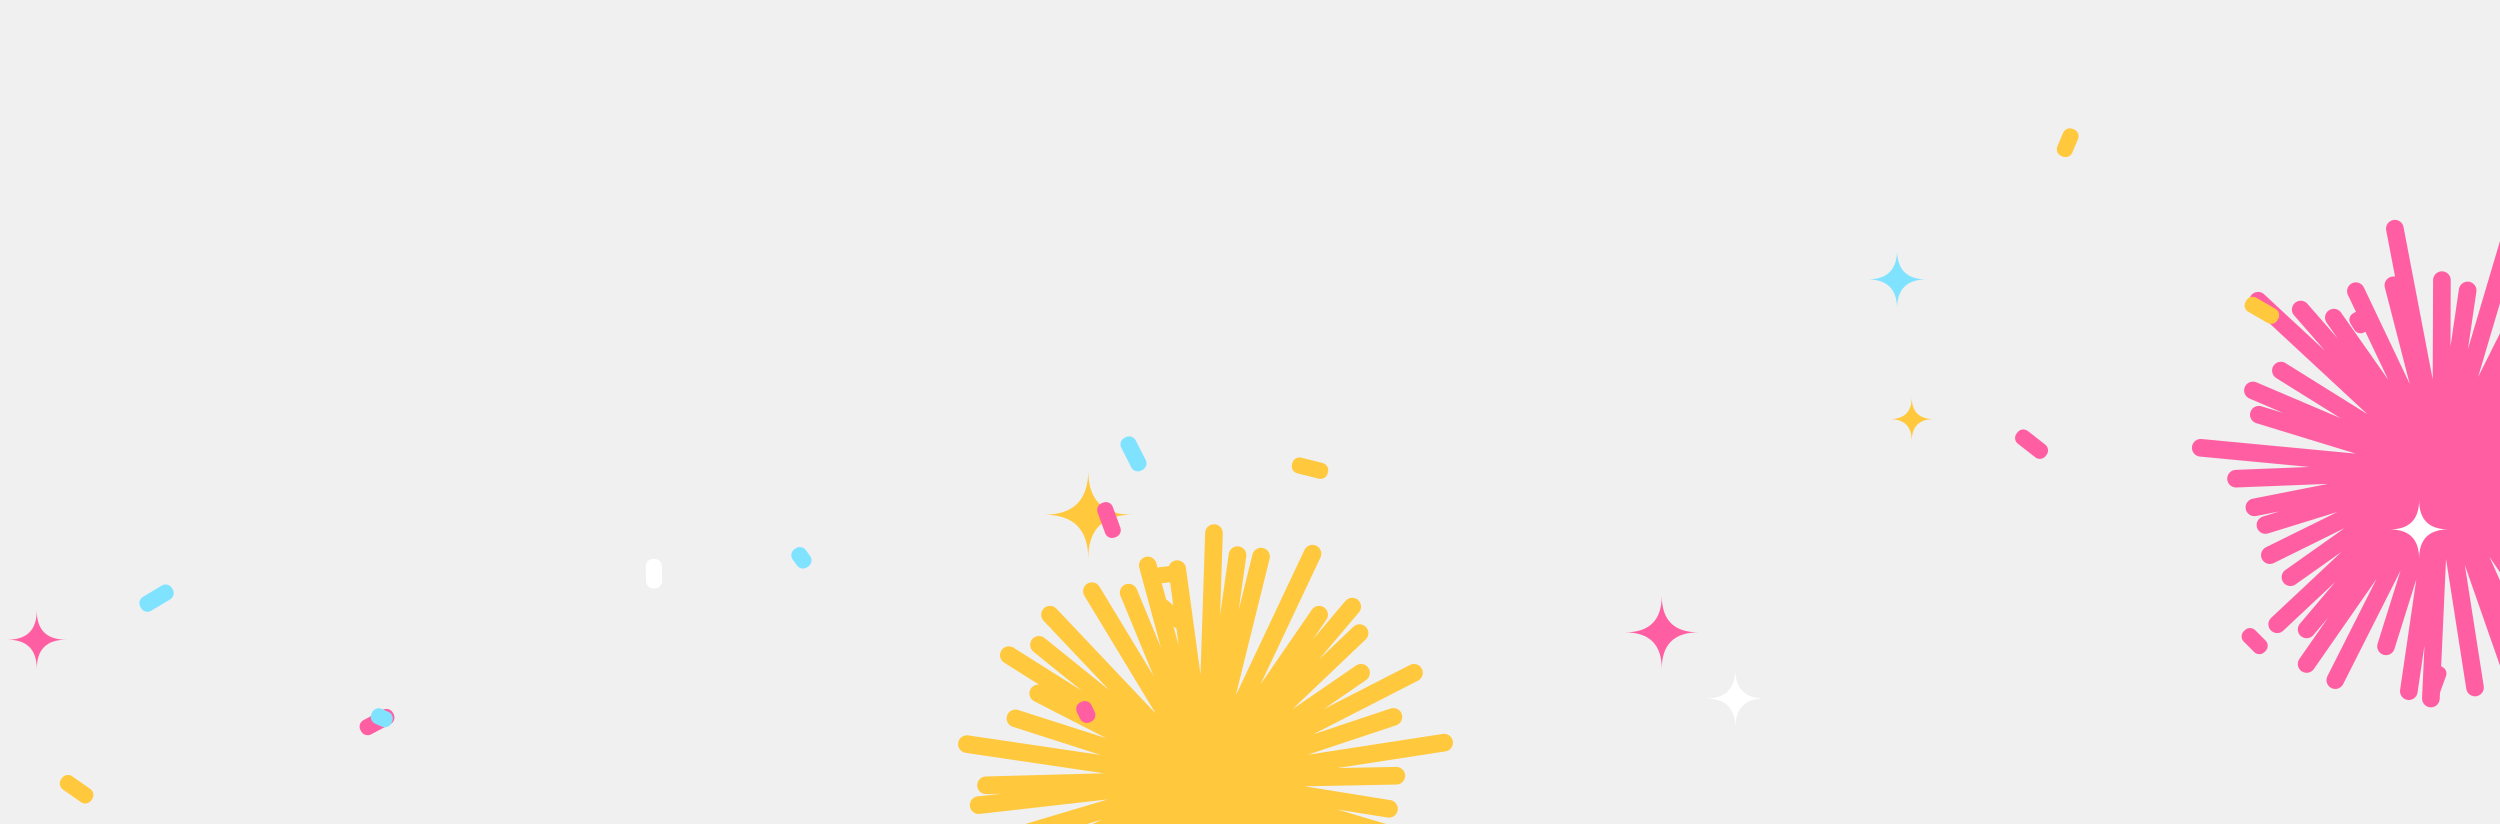
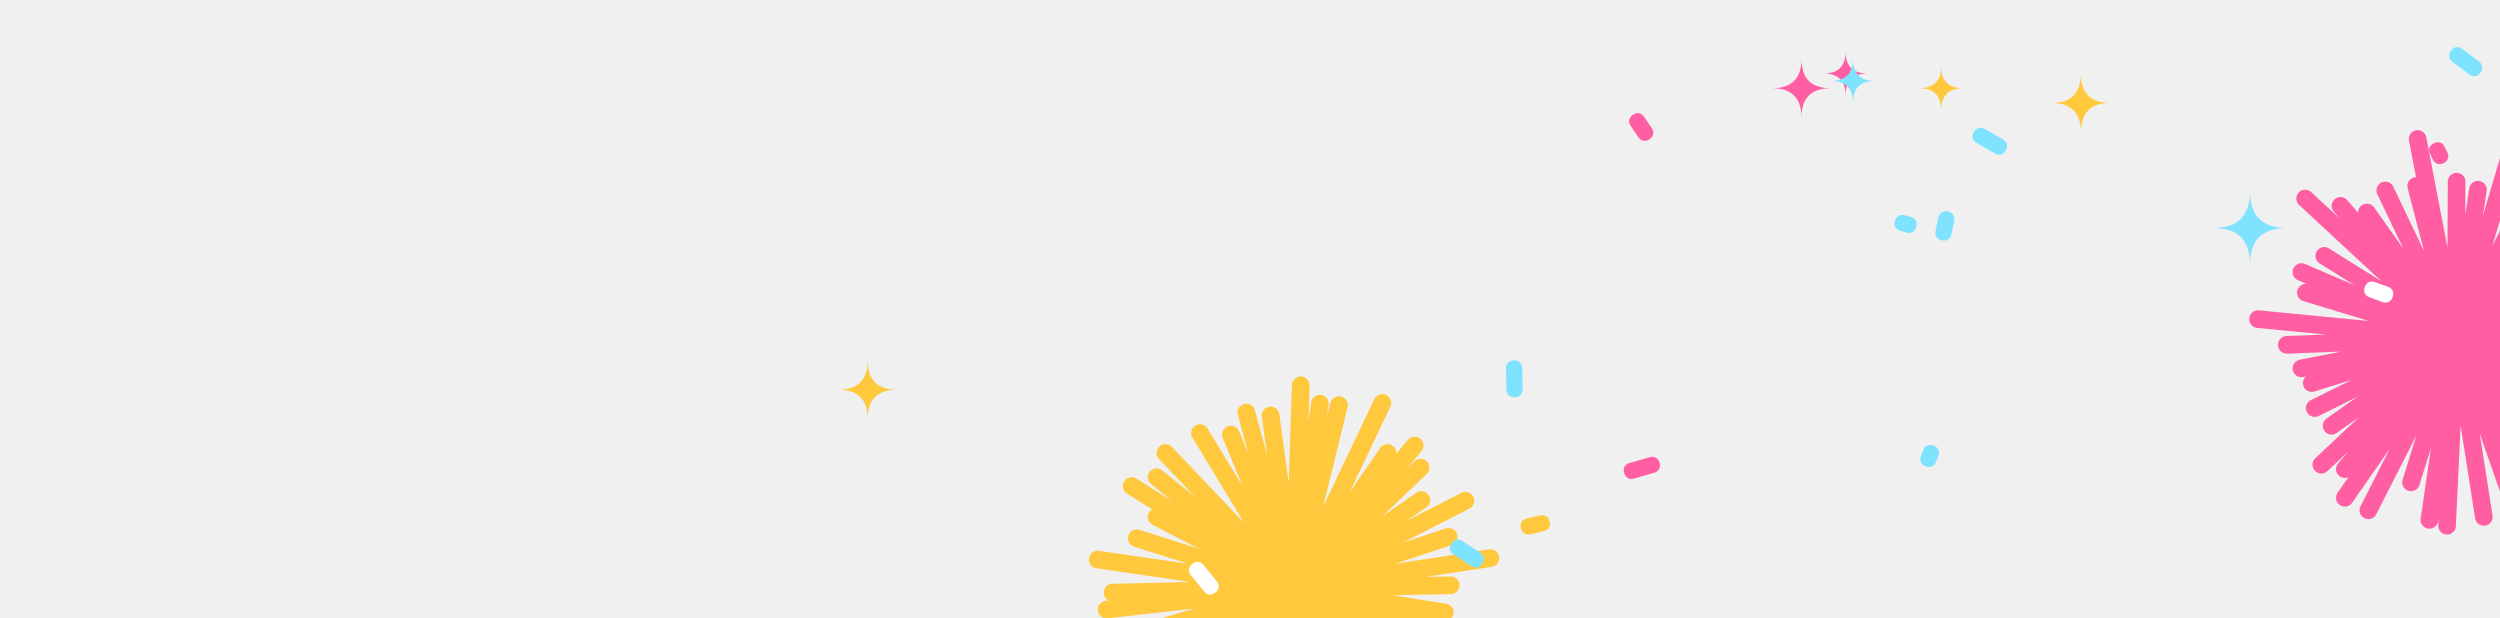
- <svg xmlns="http://www.w3.org/2000/svg" viewBox="0 0 340 112">
-   <path d="M164 106L189.9 105.5M164 106L188.9 110.0M164 106L190.8 114.0M164 106L191.2 117.0M164 106L188.8 120.3M164 106L183.8 121.8M164 106L185.4 130.3M164 106L179.2 127.8M164 106L177.5 136.6M164 106L171.8 133.2M164 106L166.4 130.8M164 106L163.0 133.2M164 106L161.3 131.5M164 106L155.5 137.1M164 106L152.4 133.7M164 106L148.5 129.4M164 106L147.5 124.9M164 106L144.8 124.2M164 106L139.7 121.0M164 106L136.9 119.0M164 106L137.8 113.8M164 106L133.1 109.5M164 106L134.1 106.8M164 106L131.5 101.2M164 106L138.1 97.7M164 106L141.2 94.3M164 106L137.2 89.1M164 106L141.3 87.7M164 106L142.8 83.6M164 106L148.5 80.4M164 106L153.5 80.6M164 106L156.1 76.9M164 106L160.1 77.4M164 106L165.1 72.5M164 106L168.3 75.5M164 106L171.5 75.7M164 106L178.5 75.3M164 106L179.4 83.6M164 106L183.9 82.5M164 106L184.9 86.1M164 106L185.1 91.5M164 106L192.3 91.5M164 106L189.5 97.5M164 106L196.4 101.0" stroke="#FFC83D" stroke-width="2.4" stroke-linecap="round" />
-   <path d="M332 64L360.7 62.8M332 64L364.5 68.8M332 64L363.1 74.2M332 64L358.1 75.2M332 64L359.9 81.4M332 64L350.8 81.9M332 64L350.1 83.6M332 64L348.4 88.0M332 64L343.0 88.6M332 64L341.4 90.9M332 64L336.6 93.5M332 64L330.6 95.0M332 64L327.6 94.0M332 64L324.5 87.9M332 64L317.6 92.5M332 64L313.7 90.3M332 64L313.7 85.6M332 64L309.7 84.9M332 64L311.5 78.5M332 64L308.7 75.5M332 64L308.1 71.4M332 64L306.6 69.0M332 64L304.1 65.1M332 64L299.3 60.9M332 64L307.2 56.4M332 64L306.4 53.1M332 64L310.2 50.4M332 64L307.1 40.9M332 64L312.9 42.1M332 64L317.4 43.2M332 64L320.4 39.6M332 64L325.5 38.8M332 64L325.7 31.1M332 64L332.1 38.1M332 64L335.6 39.5M332 64L341.6 31.6M332 64L345.9 36.2M332 64L346.6 40.1M332 64L352.0 39.3M332 64L356.2 43.2M332 64L354.1 49.2M332 64L363.2 50.9M332 64L363.2 56.0M332 64L363.3 60.5" stroke="#FF5FA2" stroke-width="2.4" stroke-linecap="round" />
-   <rect x="90" y="76" width="4" height="2.2" rx="1" fill="#fff" transform="rotate(89 90 76)" />
-   <rect x="321" y="42" width="3" height="2.2" rx="1" fill="#FF5FA2" transform="rotate(58 321 42)" />
-   <path d="M164 100Q164 106 170 106Q164 106 164 112Q164 106 158 106Q164 106 164 100Z" fill="#FFC83D" />
-   <rect x="306" y="40" width="5" height="2.2" rx="1" fill="#FFC83D" transform="rotate(30 306 40)" />
-   <rect x="306" y="85" width="4" height="2.2" rx="1" fill="#FF5FA2" transform="rotate(45 306 85)" />
-   <path d="M148 64Q148 70 154 70Q148 70 148 76Q148 70 142 70Q148 70 148 64Z" fill="#FFC83D" />
-   <rect x="158" y="81" width="5" height="2.2" rx="1" fill="#FFC83D" transform="rotate(40 158 81)" />
-   <rect x="54" y="98" width="5" height="2.2" rx="1" fill="#FF5FA2" transform="rotate(152 54 98)" />
-   <path d="M329 68Q329 72 333 72Q329 72 329 76Q329 72 325 72Q329 72 329 68Z" fill="#fff" />
-   <rect x="9" y="105" width="5" height="2.2" rx="1" fill="#FFC83D" transform="rotate(35 9 105)" />
-   <rect x="148" y="95" width="3" height="2.2" rx="1" fill="#FF5FA2" transform="rotate(64 148 95)" />
-   <path d="M258 34Q258 38 262 38Q258 38 258 42Q258 38 254 38Q258 38 258 34Z" fill="#7FE3FF" />
-   <rect x="24" y="81" width="5" height="2.2" rx="1" fill="#7FE3FF" transform="rotate(149 24 81)" />
-   <rect x="275" y="58" width="5" height="2.2" rx="1" fill="#FF5FA2" transform="rotate(38 275 58)" />
-   <path d="M5 83Q5 87 9 87Q5 87 5 91Q5 87 1 87Q5 87 5 83Z" fill="#FF5FA2" />
-   <rect x="161" y="79" width="4" height="2.2" rx="1" fill="#FFC83D" transform="rotate(174 161 79)" />
-   <rect x="176" y="62" width="5" height="2.2" rx="1" fill="#FFC83D" transform="rotate(14 176 62)" />
-   <path d="M260 54Q260 57 263 57Q260 57 260 60Q260 57 257 57Q260 57 260 54Z" fill="#FFC83D" />
-   <rect x="151" y="68" width="5" height="2.2" rx="1" fill="#FF5FA2" transform="rotate(70 151 68)" />
-   <rect x="154" y="59" width="5" height="2.2" rx="1" fill="#7FE3FF" transform="rotate(63 154 59)" />
-   <path d="M236 91Q236 95 240 95Q236 95 236 99Q236 95 232 95Q236 95 236 91Z" fill="#fff" />
-   <rect x="283" y="18" width="4" height="2.2" rx="1" fill="#FFC83D" transform="rotate(113 283 18)" />
-   <rect x="109" y="74" width="3" height="2.2" rx="1" fill="#7FE3FF" transform="rotate(54 109 74)" />
-   <path d="M226 81Q226 86 231 86Q226 86 226 91Q226 86 221 86Q226 86 226 81Z" fill="#FF5FA2" />
-   <rect x="51" y="96" width="3" height="2.2" rx="1" fill="#7FE3FF" transform="rotate(24 51 96)" />
-   <rect x="333" y="91" width="5" height="2.2" rx="1" fill="#FF5FA2" transform="rotate(110 333 91)" />
+ <svg xmlns="http://www.w3.org/2000/svg" viewBox="0 0 340 84">
+   <path d="M176 80L197.3 79.6M176 80L196.5 83.3M176 80L198.1 86.6M176 80L198.4 89.0M176 80L196.4 91.8M176 80L192.3 93.0M176 80L193.6 100.0M176 80L188.5 98.0M176 80L187.1 105.2M176 80L182.4 102.4M176 80L178.0 100.4M176 80L175.2 102.4M176 80L173.7 101.0M176 80L169.0 105.6M176 80L166.5 102.8M176 80L163.3 99.2M176 80L162.4 95.5M176 80L160.2 95.0M176 80L156.0 92.4M176 80L153.7 90.7M176 80L154.4 86.4M176 80L150.5 82.9M176 80L151.3 80.6M176 80L149.3 76.1M176 80L154.6 73.2M176 80L157.3 70.3M176 80L153.9 66.1M176 80L157.3 64.9M176 80L158.5 61.6M176 80L163.2 58.9M176 80L167.4 59.1M176 80L169.5 56.1M176 80L172.8 56.5M176 80L176.9 52.4M176 80L179.5 54.9M176 80L182.1 55.1M176 80L188.0 54.8M176 80L188.7 61.6M176 80L192.4 60.6M176 80L193.2 63.6M176 80L193.3 68.0M176 80L199.3 68.1M176 80L197.0 73.0M176 80L202.7 75.9" stroke="#FFC83D" stroke-width="2.4" stroke-linecap="round" />
+   <path d="M334 46L357.7 45.0M334 46L360.8 50.0M334 46L359.6 54.4M334 46L355.5 55.3M334 46L357.0 60.3M334 46L349.5 60.7M334 46L348.9 62.1M334 46L347.5 65.8M334 46L343.0 66.3M334 46L341.7 68.1M334 46L337.8 70.3M334 46L332.8 71.5M334 46L330.4 70.7M334 46L327.9 65.6M334 46L322.1 69.4M334 46L318.9 67.7M334 46L318.9 63.8M334 46L315.7 63.2M334 46L317.1 57.9M334 46L314.8 55.5M334 46L314.4 52.1M334 46L313.0 50.1M334 46L311.0 46.9M334 46L307.1 43.4M334 46L313.6 39.8M334 46L313.0 37.0M334 46L316.1 34.8M334 46L313.5 27.0M334 46L318.3 28.0M334 46L321.9 28.9M334 46L324.4 25.9M334 46L328.6 25.3M334 46L328.8 18.9M334 46L334.1 24.7M334 46L337.0 25.8M334 46L341.9 19.3M334 46L345.5 23.1M334 46L346.0 26.3M334 46L350.5 25.6M334 46L353.9 28.9M334 46L352.2 33.8M334 46L359.7 35.2M334 46L359.7 39.4M334 46L359.8 43.1" stroke="#FF5FA2" stroke-width="2.4" stroke-linecap="round" />
+   <rect x="322" y="38" width="4" height="2.2" rx="1" fill="#fff" transform="rotate(20 322 38)" />
+   <rect x="211" y="72" width="4" height="2.2" rx="1" fill="#FFC83D" transform="rotate(167 211 72)" />
+   <path d="M118 49Q118 53 122 53Q118 53 118 57Q118 53 114 53Q118 53 118 49Z" fill="#FFC83D" />
+   <rect x="264" y="61" width="3" height="2.2" rx="1" fill="#7FE3FF" transform="rotate(111 264 61)" />
+   <rect x="266" y="29" width="4" height="2.2" rx="1" fill="#7FE3FF" transform="rotate(102 266 29)" />
+   <path d="M251 7Q251 10 254 10Q251 10 251 13Q251 10 248 10Q251 10 251 7Z" fill="#FF5FA2" />
+   <rect x="334" y="6" width="5" height="2.2" rx="1" fill="#7FE3FF" transform="rotate(37 334 6)" />
+   <rect x="207" y="49" width="5" height="2.2" rx="1" fill="#7FE3FF" transform="rotate(89 207 49)" />
+   <path d="M245 8Q245 12 249 12Q245 12 245 16Q245 12 241 12Q245 12 245 8Z" fill="#FF5FA2" />
+   <rect x="332" y="19" width="3" height="2.2" rx="1" fill="#FF5FA2" transform="rotate(64 332 19)" />
+   <rect x="258" y="29" width="3" height="2.2" rx="1" fill="#7FE3FF" transform="rotate(15 258 29)" />
+   <path d="M306 26Q306 31 311 31Q306 31 306 36Q306 31 301 31Q306 31 306 26Z" fill="#7FE3FF" />
+   <rect x="198" y="73" width="5" height="2.2" rx="1" fill="#7FE3FF" transform="rotate(33 198 73)" />
+   <rect x="269" y="17" width="5" height="2.2" rx="1" fill="#7FE3FF" transform="rotate(30 269 17)" />
+   <path d="M264 9Q264 12 267 12Q264 12 264 15Q264 12 261 12Q264 12 264 9Z" fill="#FFC83D" />
+   <rect x="327" y="50" width="5" height="2.2" rx="1" fill="#FF5FA2" transform="rotate(70 327 50)" />
+   <rect x="163" y="76" width="5" height="2.2" rx="1" fill="#fff" transform="rotate(51 163 76)" />
+   <path d="M283 10Q283 14 287 14Q283 14 283 18Q283 14 279 14Q283 14 283 10Z" fill="#FFC83D" />
+   <rect x="226" y="64" width="5" height="2.2" rx="1" fill="#FF5FA2" transform="rotate(164 226 64)" />
+   <rect x="223" y="15" width="4" height="2.2" rx="1" fill="#FF5FA2" transform="rotate(56 223 15)" />
+   <path d="M252 8Q252 11 255 11Q252 11 252 14Q252 11 249 11Q252 11 252 8Z" fill="#7FE3FF" />
+   <rect x="333" y="67" width="5" height="2.2" rx="1" fill="#FF5FA2" transform="rotate(110 333 67)" />
</svg>
